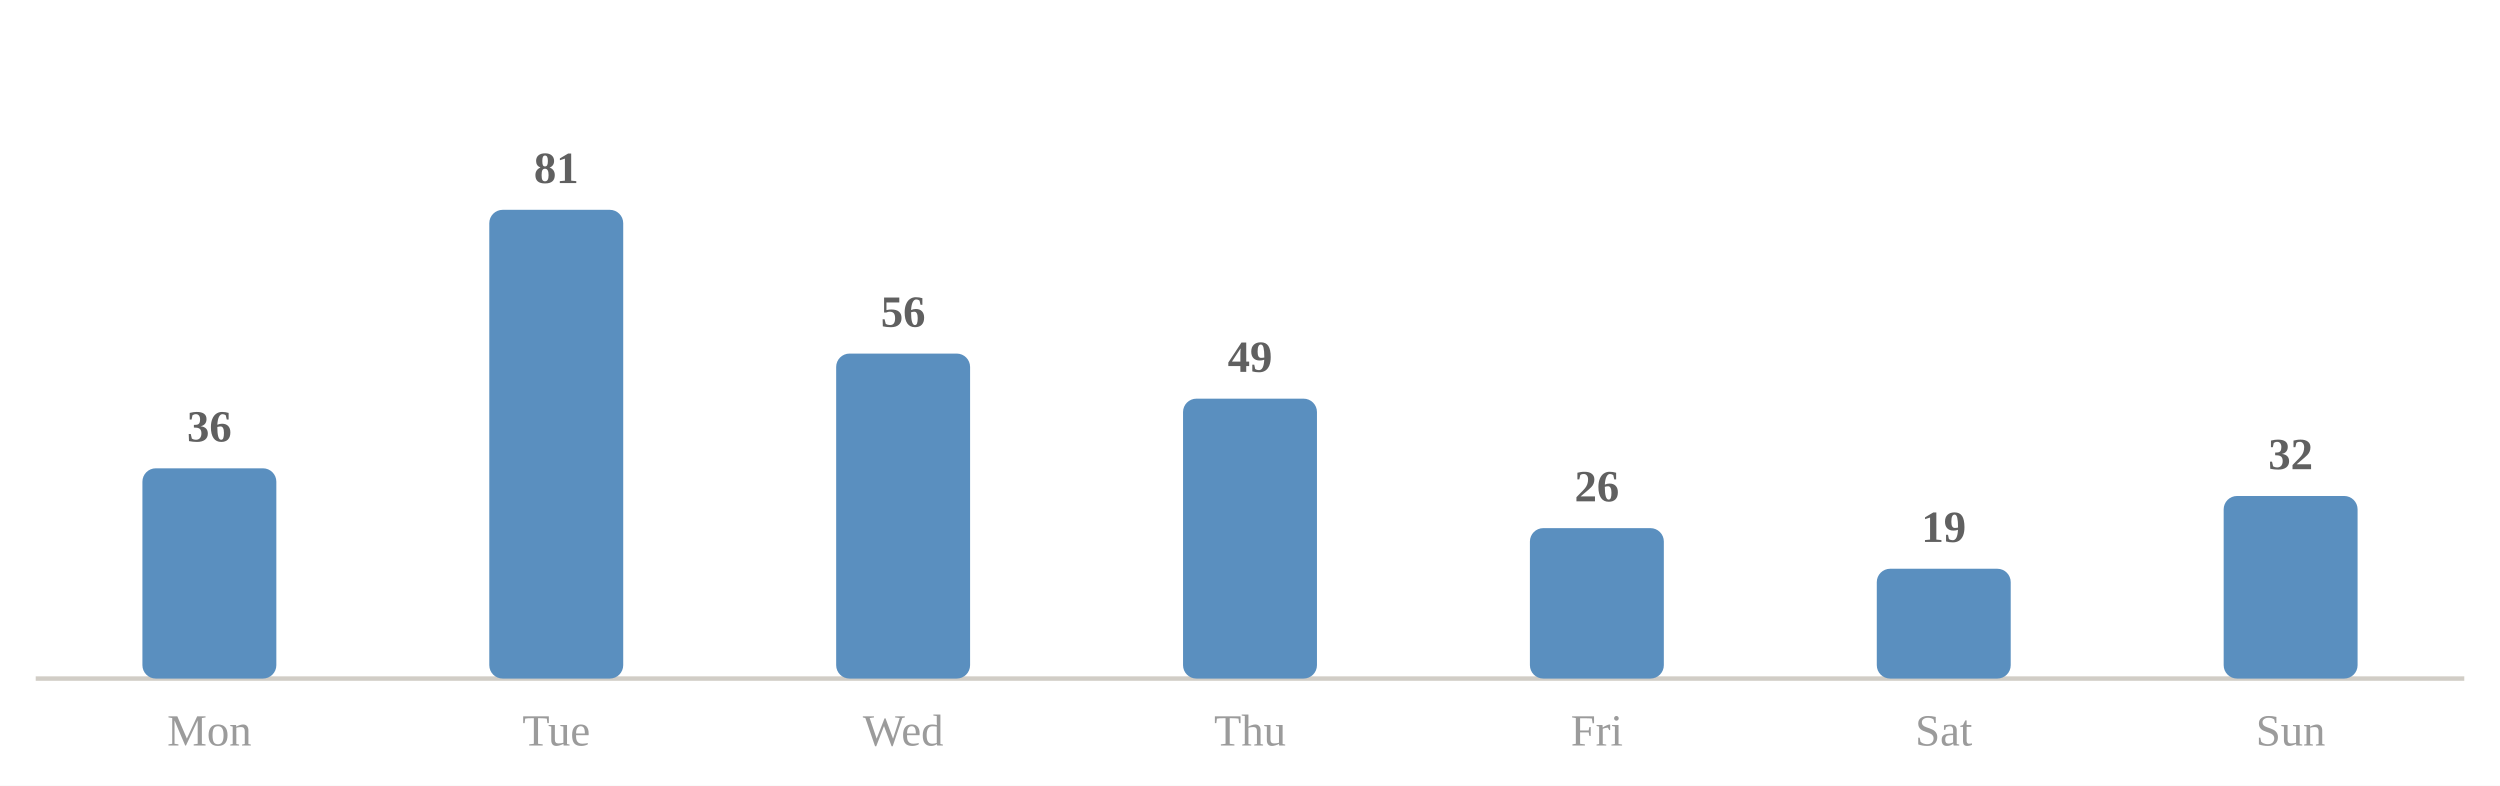
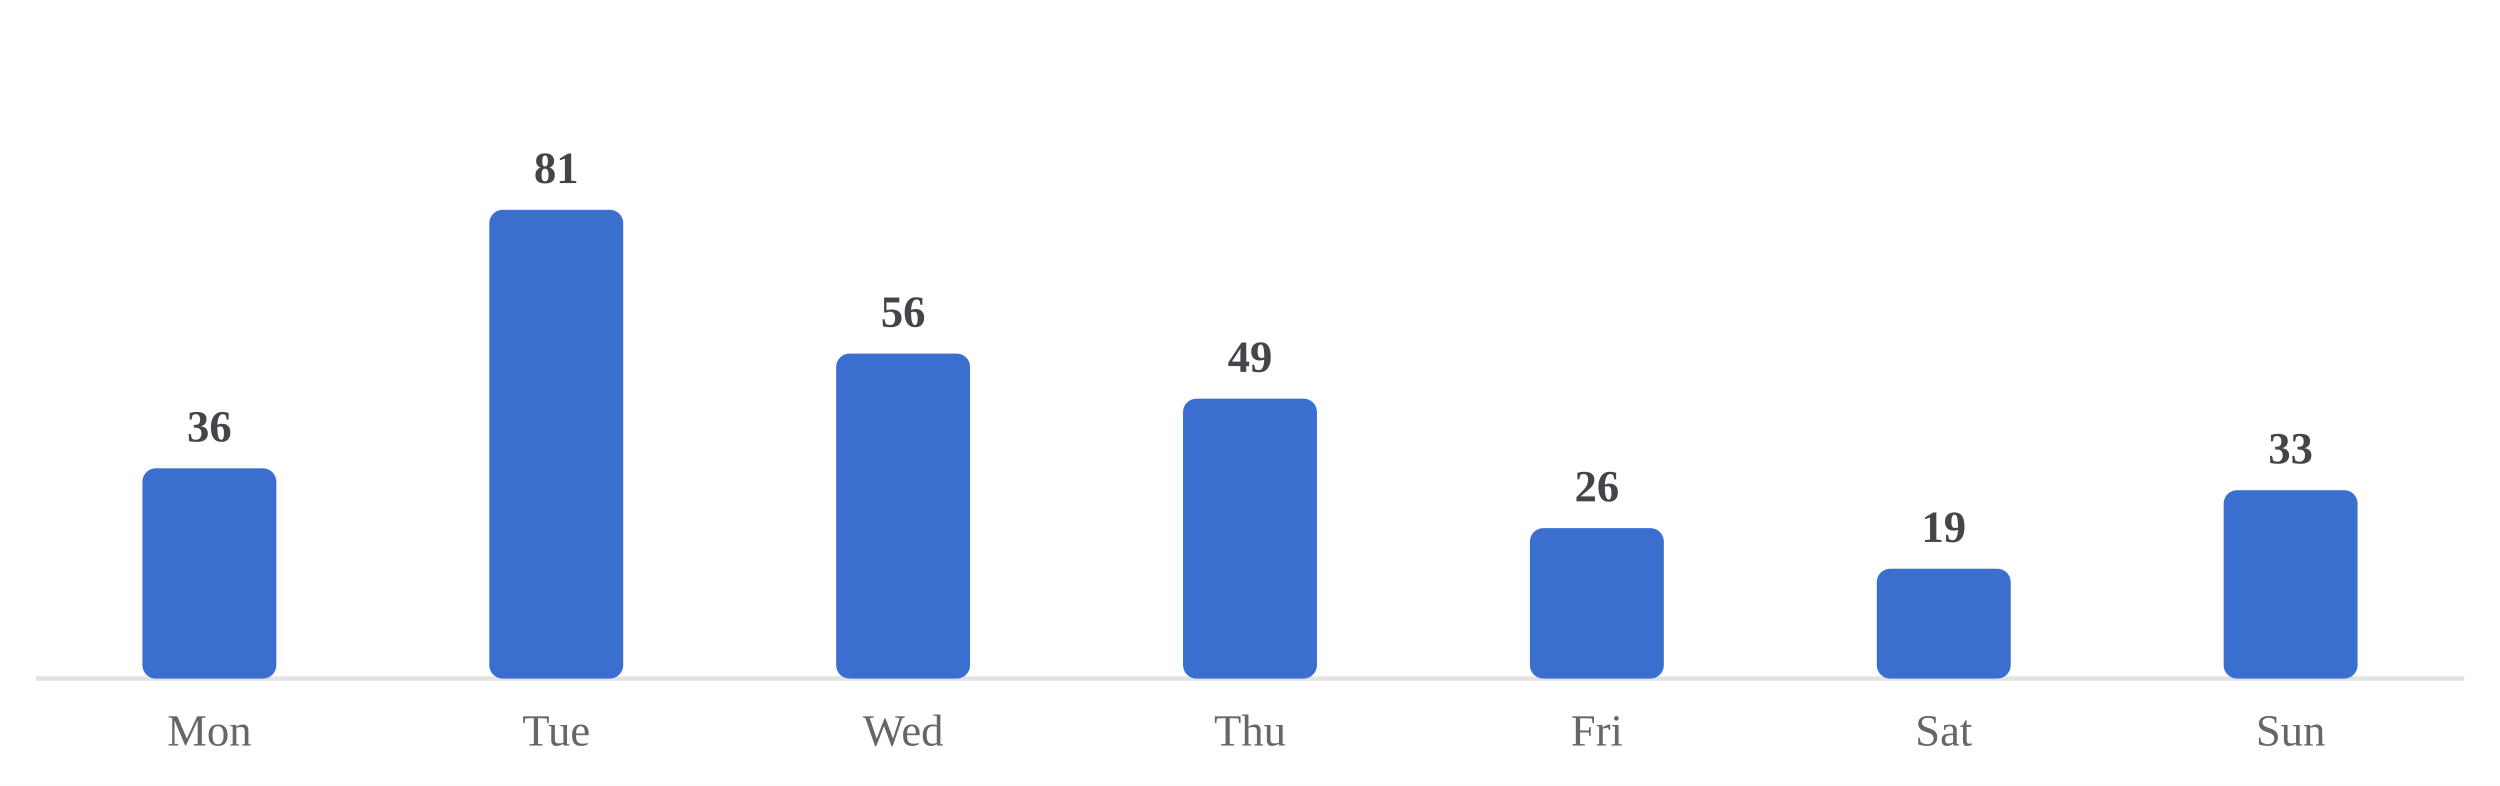
- <svg xmlns="http://www.w3.org/2000/svg" viewBox="0 0 560 176" width="100%" role="img" aria-label="Average minutes practised by day of week">
+ <svg xmlns="http://www.w3.org/2000/svg" viewBox="0 0 560 176" width="100%" role="img" aria-label="Average minutes practiced by day of week">
  <style>
- .p-title{fill:#2c2c2c;font-size:12px;font-weight:600}
- .p-sub{fill:#9b9b9b;font-size:10px}
- .p-line{fill:none;stroke:#5a8fbf;stroke-width:2;stroke-linejoin:round;stroke-linecap:round}
- .p-area{fill:#5a8fbf;opacity:.10}
- .p-end{fill:#5a8fbf;stroke:#ffffff;stroke-width:2}
- .p-endlab{fill:#606060;font-size:10px;text-anchor:end;font-weight:600}
- .p-base{stroke:#d1cdc6;stroke-width:1}
- .b-bar{fill:#5a8fbf}
- .b-bar:hover{fill:#5a8fbf;opacity:.85}
- .b-hi{fill:#5a8fbf}
- .d-lab{fill:#9b9b9b;font-size:10px;text-anchor:middle}
- .d-val{fill:#606060;font-size:10px;text-anchor:middle;font-weight:600}
+ .p-title{fill:#1a1a1a;font-size:12px;font-weight:700}
+ .p-sub{fill:#666666;font-size:10px}
+ .p-unit{fill:#666666;font-size:10px}
+ .p-axis{fill:#666666;font-size:9.5px}
+ .p-grid{stroke:#e3e3e3;stroke-width:1;stroke-dasharray:2,3}
+ .p-base{stroke:#e3e3e3;stroke-width:1}
+ .p-tick{stroke:#e3e3e3;stroke-width:1}
+ .p-xlab{fill:#666666;font-size:9px;text-anchor:middle}
+ .p-line{fill:none;stroke:#3a6fd0;stroke-width:2;stroke-linejoin:round;stroke-linecap:round}
+ .p-area{fill:#3a6fd0;opacity:.12}
+ .p-end{fill:#3a6fd0;stroke:#ffffff;stroke-width:2}
+ .p-endlab{fill:#43454a;font-size:10px;text-anchor:end;font-weight:700}
+ .b-bar{fill:#3a6fd0}
+ .b-bar:hover{fill:#29508f;opacity:.9}
+ .d-lab{fill:#666666;font-size:10px;text-anchor:middle}
+ .d-val{fill:#43454a;font-size:10px;text-anchor:middle;font-weight:700}
/* heatmap */
- .hm-mon{fill:#9b9b9b;font-size:10px}
- .hm-dow{fill:#9b9b9b;font-size:9px;text-anchor:end}
- rect:hover{opacity:.8}
+ .hm-mon{fill:#666666;font-size:10px}
+ .hm-dow{fill:#666666;font-size:9px;text-anchor:end}
+ rect:hover{opacity:.82}
/* horizontal bars */
- .h-cat{fill:#2c2c2c;font-size:12px;text-anchor:end;dominant-baseline:middle}
- .h-track{fill:#eae7e1}
- .h-fill{fill:#5a8fbf}
- .h-val{fill:#606060;font-size:11px;font-weight:600;dominant-baseline:middle}
- .ts-lab{fill:#2c2c2c;font-size:11px;font-weight:600}
- .ts-val{fill:#606060;font-size:11px}
+ .h-cat{fill:#1a1a1a;font-size:12px;text-anchor:end;dominant-baseline:middle}
+ .h-track{fill:#e3e3e3;opacity:.5}
+ .h-fill{fill:#3a6fd0}
+ .h-val{fill:#43454a;font-size:11px;font-weight:700;dominant-baseline:middle}
+ .ts-lab{fill:#1a1a1a;font-size:11px;font-weight:700}
+ .ts-val{fill:#666666;font-size:11px}
</style>
  <rect x="0" y="0" width="100%" height="100%" fill="#ffffff" />
  <line class="p-base" x1="8" y1="152" x2="552" y2="152" />
  <rect class="b-bar" x="31.9" y="104.9" width="30.0" height="47.1" rx="3" />
  <text class="d-lab" x="46.9" y="167">Mon</text>
  <text class="d-val" x="46.9" y="98.9">36</text>
  <rect class="b-bar" x="109.6" y="47.0" width="30.0" height="105.0" rx="3" />
  <text class="d-lab" x="124.6" y="167">Tue</text>
  <text class="d-val" x="124.6" y="41.0">81</text>
  <rect class="b-bar" x="187.3" y="79.2" width="30.0" height="72.8" rx="3" />
  <text class="d-lab" x="202.3" y="167">Wed</text>
  <text class="d-val" x="202.3" y="73.2">56</text>
  <rect class="b-bar" x="265.0" y="89.3" width="30.0" height="62.7" rx="3" />
  <text class="d-lab" x="280.0" y="167">Thu</text>
  <text class="d-val" x="280.0" y="83.3">49</text>
  <rect class="b-bar" x="342.7" y="118.3" width="30.0" height="33.7" rx="3" />
  <text class="d-lab" x="357.7" y="167">Fri</text>
  <text class="d-val" x="357.7" y="112.3">26</text>
  <rect class="b-bar" x="420.4" y="127.4" width="30.0" height="24.6" rx="3" />
  <text class="d-lab" x="435.4" y="167">Sat</text>
  <text class="d-val" x="435.4" y="121.4">19</text>
-   <rect class="b-bar" x="498.1" y="111.1" width="30.0" height="40.9" rx="3" />
+   <rect class="b-bar" x="498.1" y="109.8" width="30.0" height="42.2" rx="3" />
  <text class="d-lab" x="513.1" y="167">Sun</text>
-   <text class="d-val" x="513.1" y="105.1">32</text>
+   <text class="d-val" x="513.1" y="103.8">33</text>
</svg>
